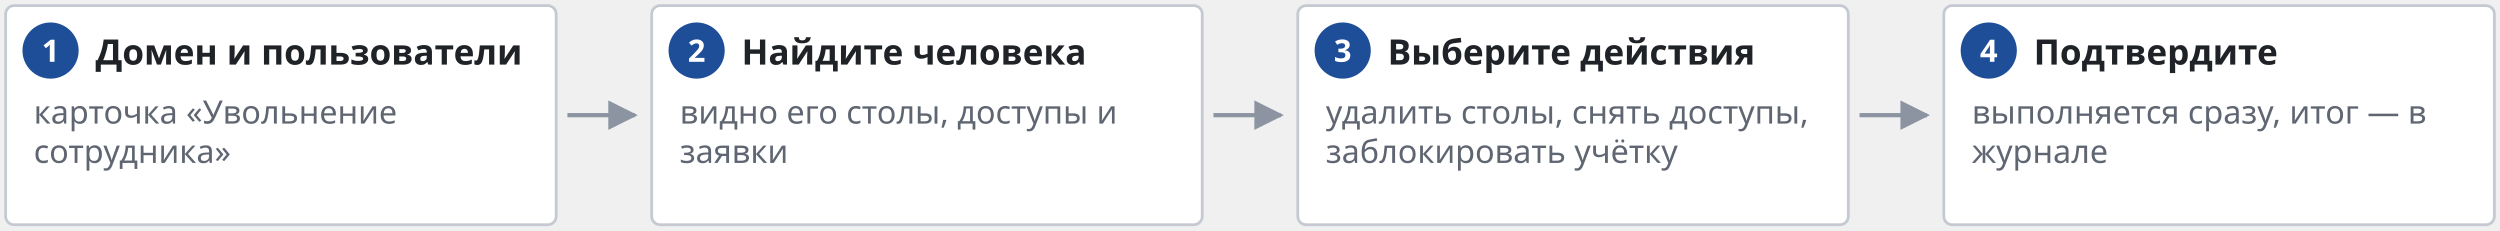
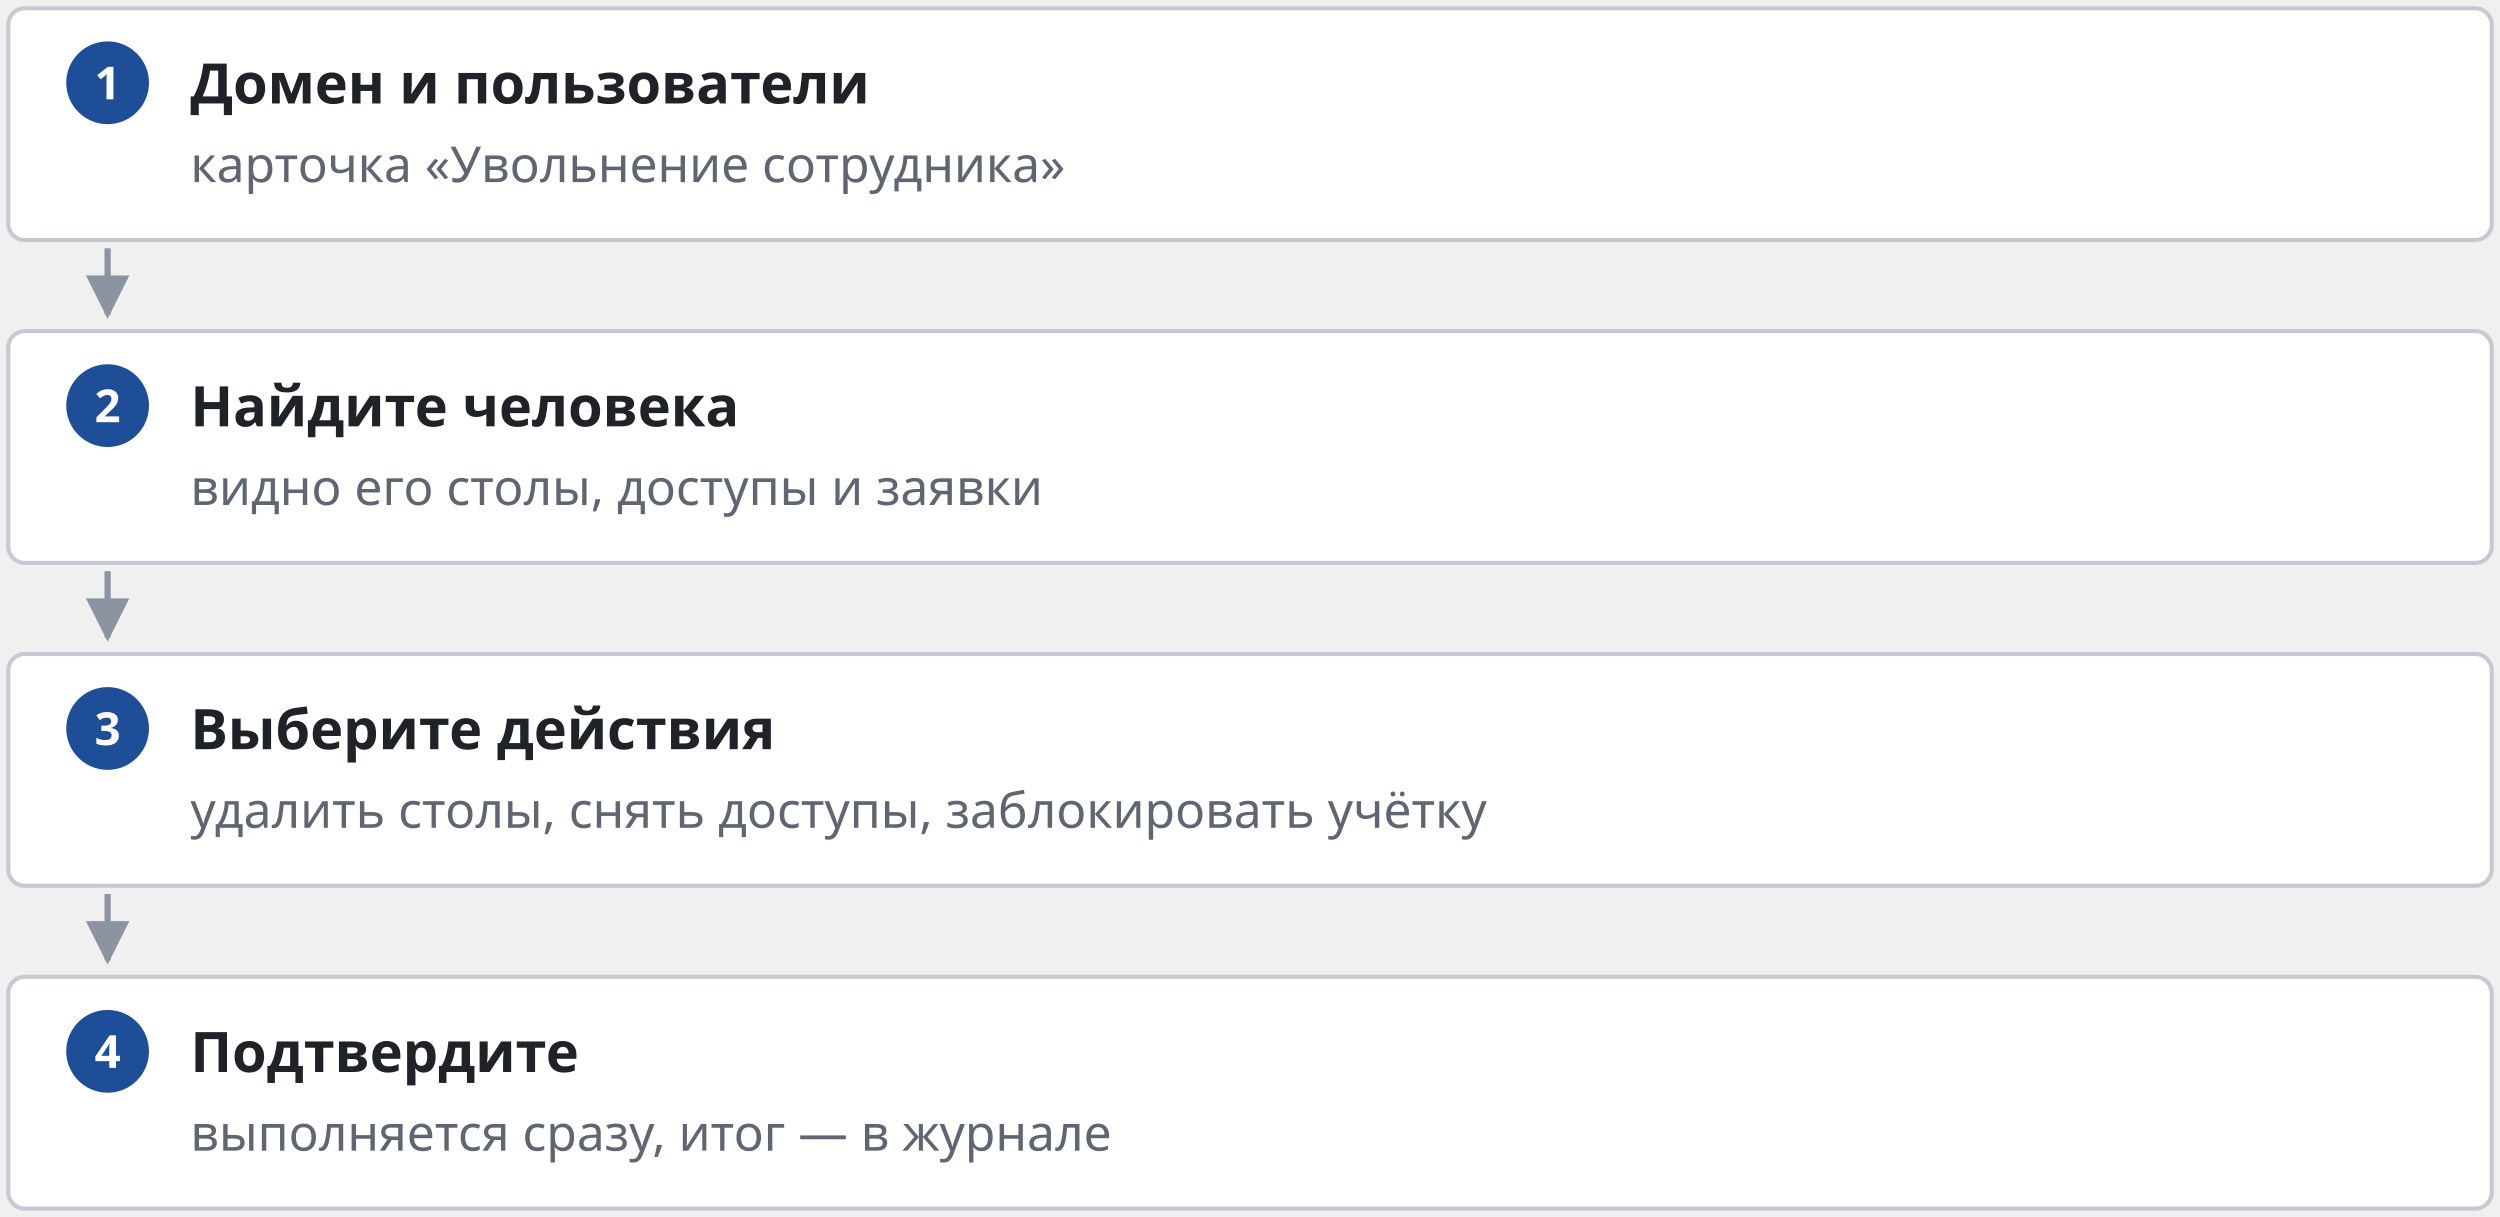
- <svg xmlns="http://www.w3.org/2000/svg" viewBox="0 0 890 82" width="100%" style="max-width:890px;font-family:IBM Plex Sans,sans-serif" role="img" aria-label="Схема: 4 шагов, они перечислены ниже">
+ <svg xmlns="http://www.w3.org/2000/svg" viewBox="0 0 604 294" width="100%" style="max-width:604px;font-family:IBM Plex Sans,sans-serif" role="img" aria-label="Схема: 4 шагов, они перечислены ниже">
  <defs>
    <marker id="ha" viewBox="0 0 10 10" refX="9" refY="5" markerWidth="7" markerHeight="7" orient="auto">
      <path d="M0,0 L10,5 L0,10 z" fill="#8C94A1" />
    </marker>
  </defs>
-   <rect x="2" y="2" width="196" height="78" rx="3" fill="#FFFFFF" stroke="#C5CAD2" />
-   <circle cx="18" cy="18" r="10" fill="#1F4E99" />
-   <text x="18" y="22" font-size="11" font-weight="600" fill="#fff" text-anchor="middle">1</text>
-   <text x="34" y="23" font-size="12.5" font-weight="600" fill="#1F2328">Домен и пользователи</text>
-   <text x="12" y="44" font-size="11.5" fill="#5F6672">карточка «Увольнение</text>
-   <text x="12" y="58" font-size="11.5" fill="#5F6672">сотрудника»</text>
-   <path d="M202 41 h24" stroke="#8C94A1" stroke-width="1.5" marker-end="url(#ha)" />
-   <rect x="232" y="2" width="196" height="78" rx="3" fill="#FFFFFF" stroke="#C5CAD2" />
-   <circle cx="248" cy="18" r="10" fill="#1F4E99" />
-   <text x="248" y="22" font-size="11" font-weight="600" fill="#fff" text-anchor="middle">2</text>
-   <text x="264" y="23" font-size="12.5" font-weight="600" fill="#1F2328">Найдите человека</text>
-   <text x="242" y="44" font-size="11.5" fill="#5F6672">видно его столы, доступы и</text>
-   <text x="242" y="58" font-size="11.5" fill="#5F6672">заявки</text>
-   <path d="M432 41 h24" stroke="#8C94A1" stroke-width="1.5" marker-end="url(#ha)" />
-   <rect x="462" y="2" width="196" height="78" rx="3" fill="#FFFFFF" stroke="#C5CAD2" />
-   <circle cx="478" cy="18" r="10" fill="#1F4E99" />
-   <text x="478" y="22" font-size="11" font-weight="600" fill="#fff" text-anchor="middle">3</text>
-   <text x="494" y="23" font-size="12.5" font-weight="600" fill="#1F2328">Выберите действия</text>
-   <text x="472" y="44" font-size="11.5" fill="#5F6672">удалить столы, снять доступы,</text>
-   <text x="472" y="58" font-size="11.5" fill="#5F6672">заблокировать учётку</text>
-   <path d="M662 41 h24" stroke="#8C94A1" stroke-width="1.5" marker-end="url(#ha)" />
-   <rect x="692" y="2" width="196" height="78" rx="3" fill="#FFFFFF" stroke="#C5CAD2" />
-   <circle cx="708" cy="18" r="10" fill="#1F4E99" />
-   <text x="708" y="22" font-size="11" font-weight="600" fill="#fff" text-anchor="middle">4</text>
-   <text x="724" y="23" font-size="12.5" font-weight="600" fill="#1F2328">Подтвердите</text>
-   <text x="702" y="44" font-size="11.5" fill="#5F6672">выполняется сразу, итог — в</text>
-   <text x="702" y="58" font-size="11.5" fill="#5F6672">журнале</text>
+   <rect x="2" y="2" width="600" height="56" rx="4" fill="#FFFFFF" stroke="#C5CAD2" />
+   <circle cx="26" cy="20" r="10" fill="#1F4E99" />
+   <text x="26" y="24" font-size="11" font-weight="600" fill="#fff" text-anchor="middle">1</text>
+   <text x="46" y="25" font-size="13.5" font-weight="600" fill="#1F2328">Домен и пользователи</text>
+   <text x="46" y="44" font-size="12" fill="#5F6672">карточка «Увольнение сотрудника»</text>
+   <path d="M26 60 v16" stroke="#8C94A1" stroke-width="1.5" marker-end="url(#ha)" />
+   <rect x="2" y="80" width="600" height="56" rx="4" fill="#FFFFFF" stroke="#C5CAD2" />
+   <circle cx="26" cy="98" r="10" fill="#1F4E99" />
+   <text x="26" y="102" font-size="11" font-weight="600" fill="#fff" text-anchor="middle">2</text>
+   <text x="46" y="103" font-size="13.5" font-weight="600" fill="#1F2328">Найдите человека</text>
+   <text x="46" y="122" font-size="12" fill="#5F6672">видно его столы, доступы и заявки</text>
+   <path d="M26 138 v16" stroke="#8C94A1" stroke-width="1.5" marker-end="url(#ha)" />
+   <rect x="2" y="158" width="600" height="56" rx="4" fill="#FFFFFF" stroke="#C5CAD2" />
+   <circle cx="26" cy="176" r="10" fill="#1F4E99" />
+   <text x="26" y="180" font-size="11" font-weight="600" fill="#fff" text-anchor="middle">3</text>
+   <text x="46" y="181" font-size="13.5" font-weight="600" fill="#1F2328">Выберите действия</text>
+   <text x="46" y="200" font-size="12" fill="#5F6672">удалить столы, снять доступы, заблокировать учётку</text>
+   <path d="M26 216 v16" stroke="#8C94A1" stroke-width="1.5" marker-end="url(#ha)" />
+   <rect x="2" y="236" width="600" height="56" rx="4" fill="#FFFFFF" stroke="#C5CAD2" />
+   <circle cx="26" cy="254" r="10" fill="#1F4E99" />
+   <text x="26" y="258" font-size="11" font-weight="600" fill="#fff" text-anchor="middle">4</text>
+   <text x="46" y="259" font-size="13.5" font-weight="600" fill="#1F2328">Подтвердите</text>
+   <text x="46" y="278" font-size="12" fill="#5F6672">выполняется сразу, итог — в журнале</text>
</svg>
